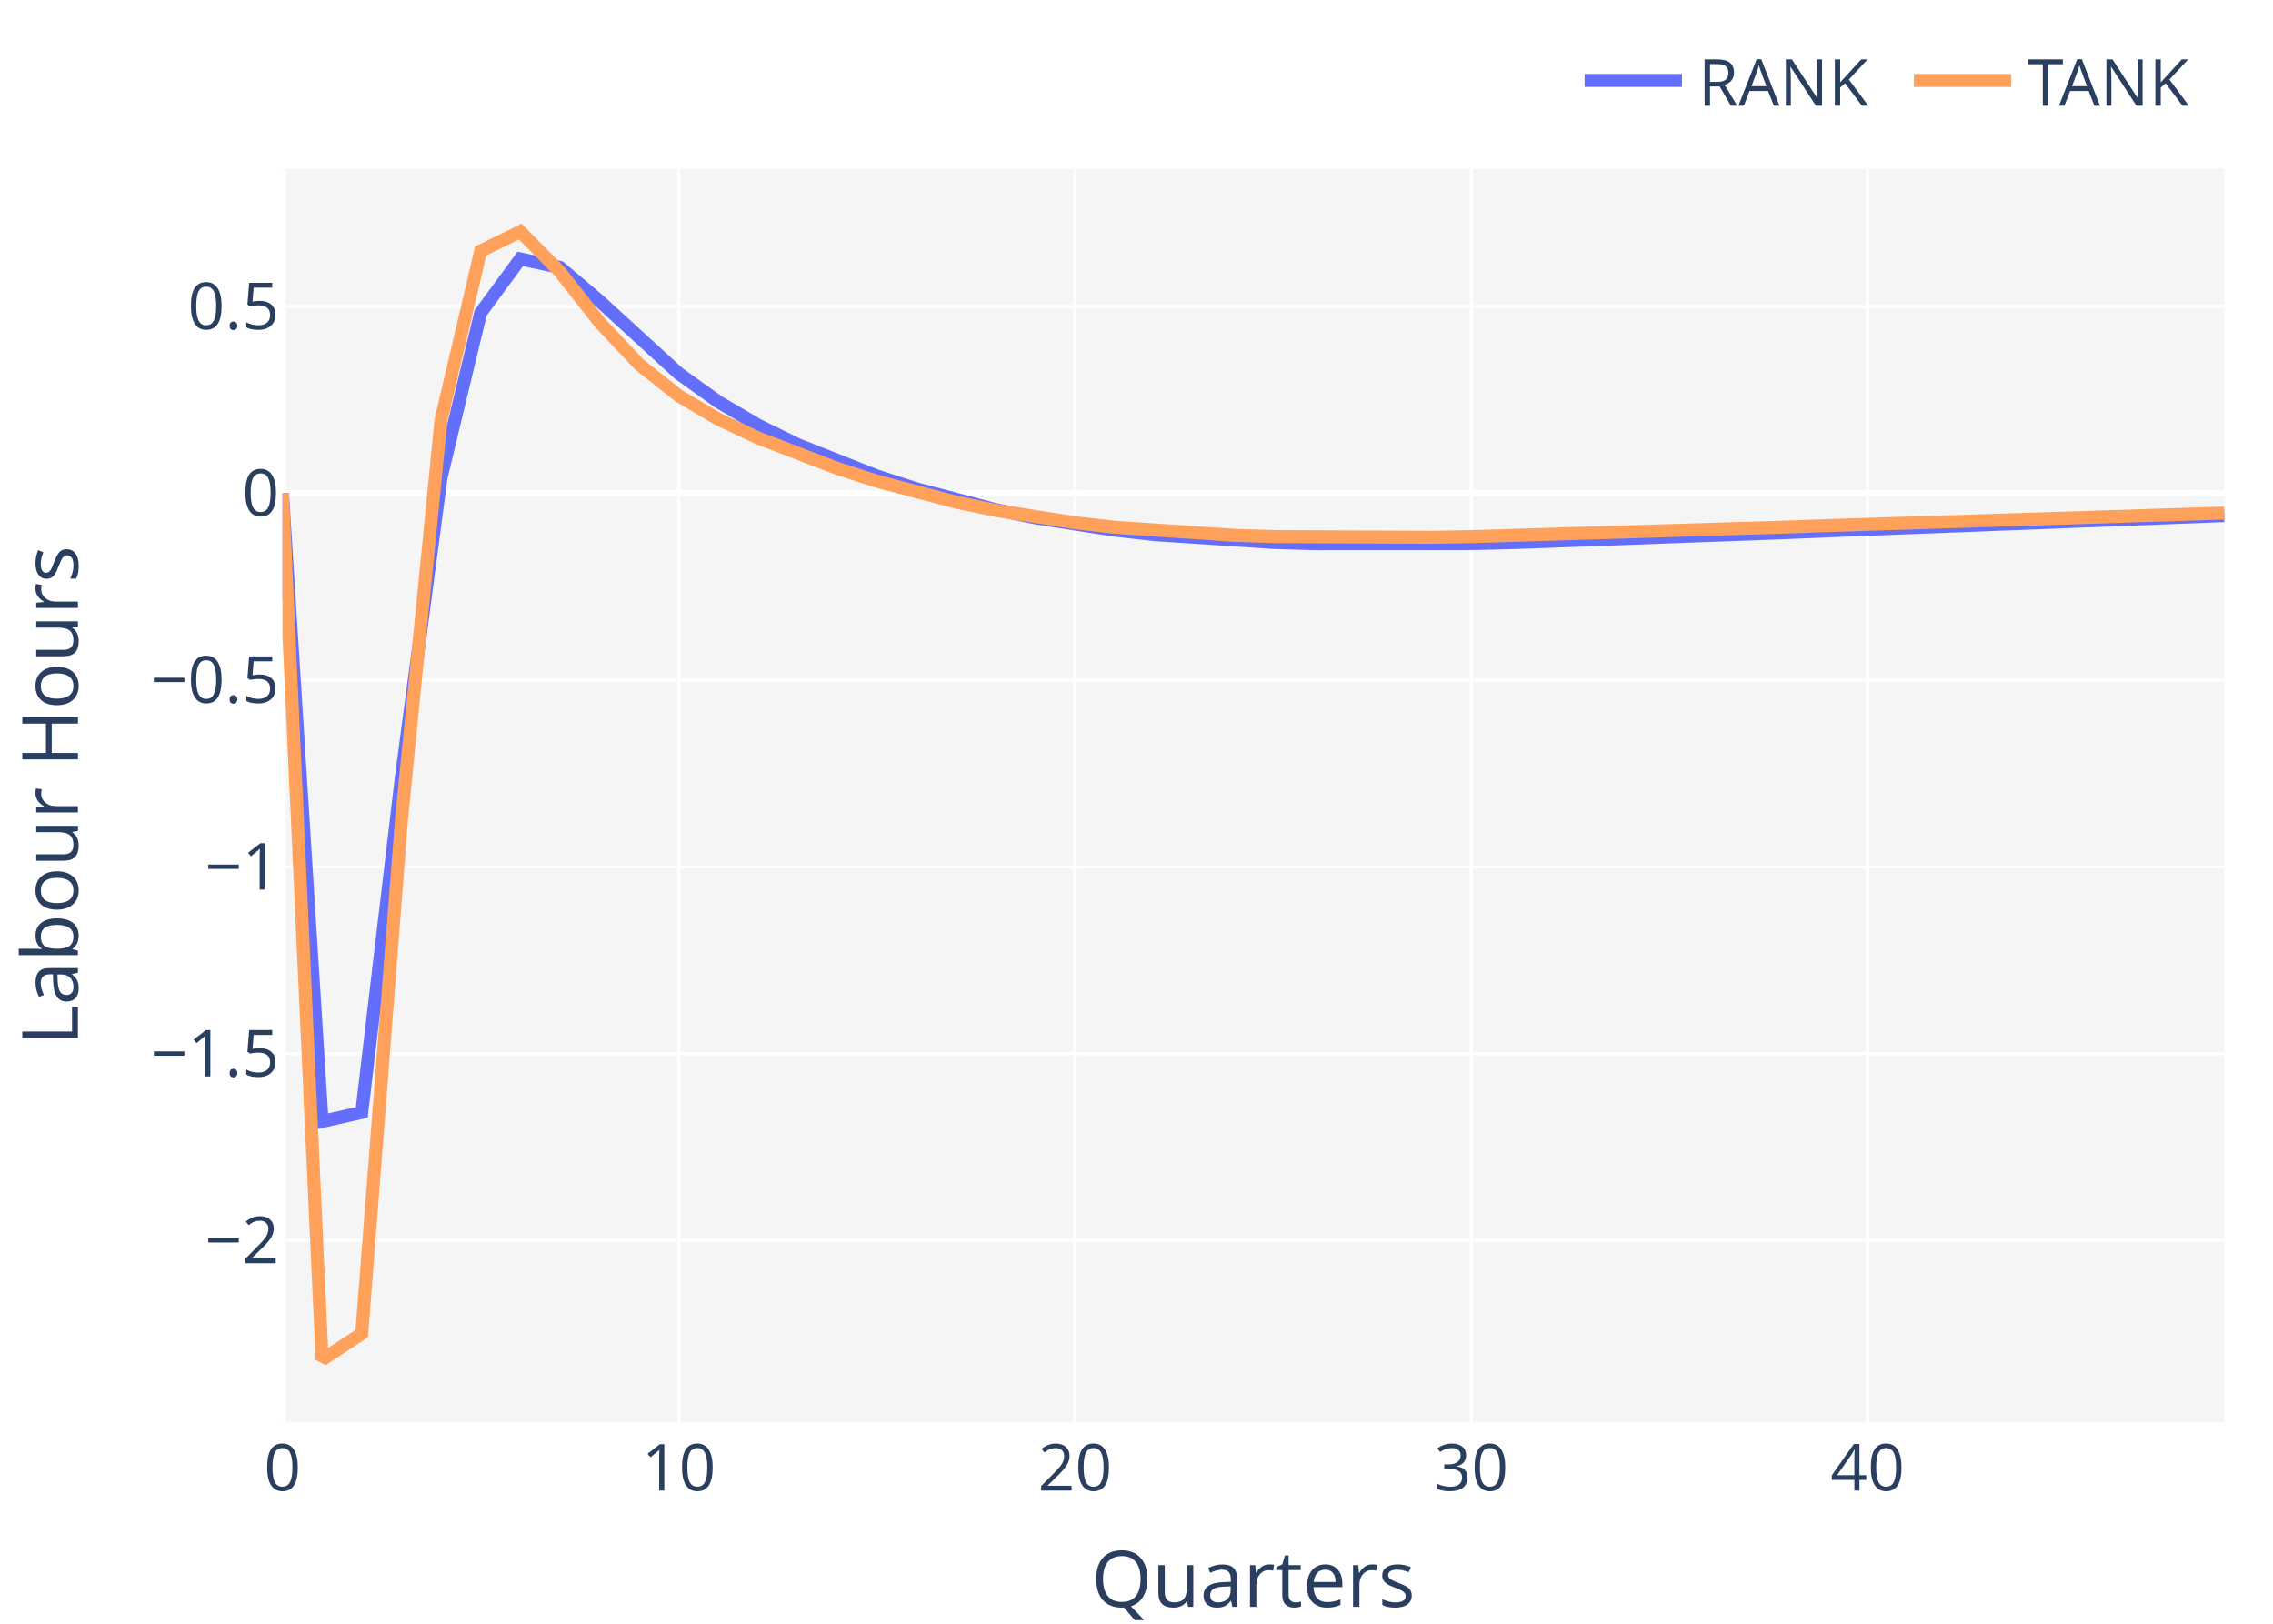
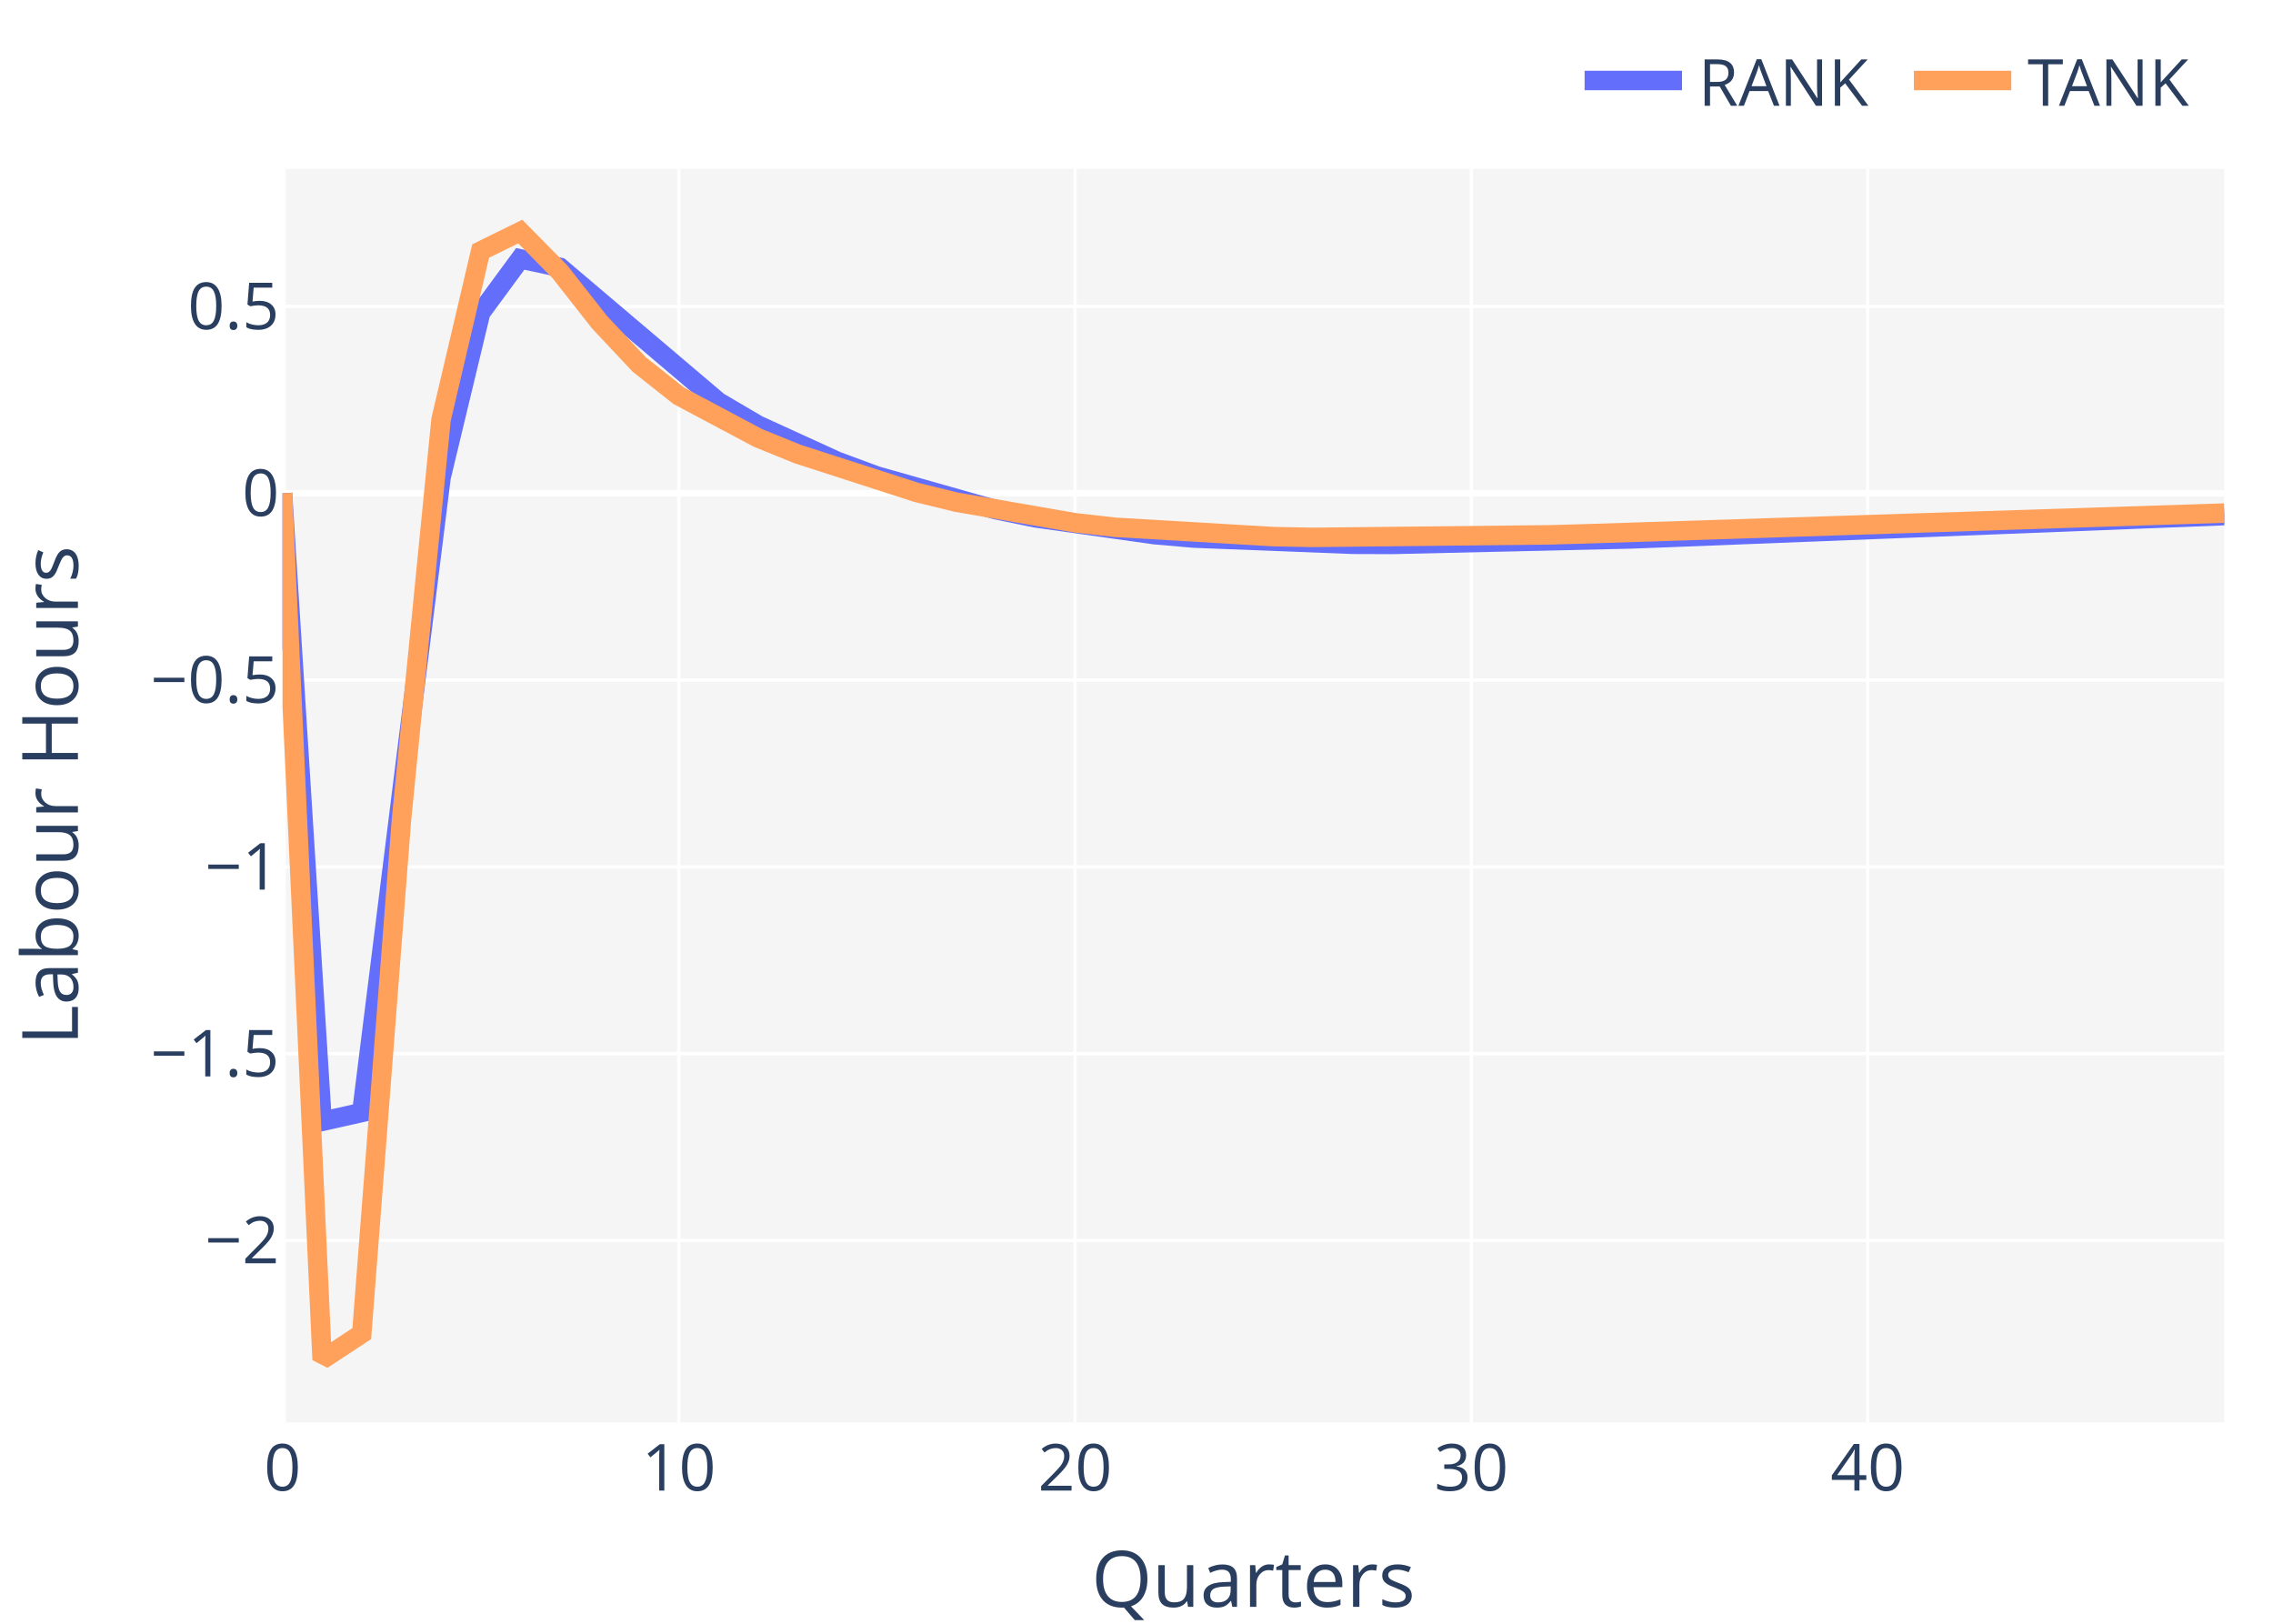
<svg xmlns="http://www.w3.org/2000/svg" class="main-svg" width="700" height="500" style="" viewBox="0 0 700 500">
  <rect x="0" y="0" width="700" height="500" style="fill: rgb(255, 255, 255); fill-opacity: 1;" />
-   <defs id="defs-ed408d">
+   <defs id="defs-8f048e">
    <g class="clips">
-       <clipPath id="cliped408dxyplot" class="plotclip">
+       <clipPath id="clip8f048exyplot" class="plotclip">
        <rect width="598" height="386" />
      </clipPath>
-       <clipPath class="axesclip" id="cliped408dx">
+       <clipPath class="axesclip" id="clip8f048ex">
        <rect x="87" y="0" width="598" height="500" />
      </clipPath>
-       <clipPath class="axesclip" id="cliped408dy">
+       <clipPath class="axesclip" id="clip8f048ey">
        <rect x="0" y="52" width="700" height="386" />
      </clipPath>
-       <clipPath class="axesclip" id="cliped408dxy">
+       <clipPath class="axesclip" id="clip8f048exy">
        <rect x="87" y="52" width="598" height="386" />
      </clipPath>
    </g>
    <g class="gradients" />
    <g class="patterns" />
  </defs>
  <g class="bglayer">
    <rect class="bg" x="87" y="52" width="598" height="386" style="fill: rgb(245, 245, 245); fill-opacity: 1; stroke-width: 0;" />
  </g>
  <g class="layer-below">
    <g class="imagelayer" />
    <g class="shapelayer" />
  </g>
  <g class="cartesianlayer">
    <g class="subplot xy">
      <g class="layer-subplot">
        <g class="shapelayer" />
        <g class="imagelayer" />
      </g>
      <g class="minor-gridlayer">
        <g class="x" />
        <g class="y" />
      </g>
      <g class="gridlayer">
        <g class="x">
          <path class="xgrid crisp" transform="translate(209.04,0)" d="M0,52v386" style="stroke: rgb(255, 255, 255); stroke-opacity: 1; stroke-width: 1px;" />
          <path class="xgrid crisp" transform="translate(331.08,0)" d="M0,52v386" style="stroke: rgb(255, 255, 255); stroke-opacity: 1; stroke-width: 1px;" />
          <path class="xgrid crisp" transform="translate(453.12,0)" d="M0,52v386" style="stroke: rgb(255, 255, 255); stroke-opacity: 1; stroke-width: 1px;" />
          <path class="xgrid crisp" transform="translate(575.16,0)" d="M0,52v386" style="stroke: rgb(255, 255, 255); stroke-opacity: 1; stroke-width: 1px;" />
        </g>
        <g class="y">
          <path class="ygrid crisp" transform="translate(0,381.99)" d="M87,0h598" style="stroke: rgb(255, 255, 255); stroke-opacity: 1; stroke-width: 1px;" />
          <path class="ygrid crisp" transform="translate(0,324.47)" d="M87,0h598" style="stroke: rgb(255, 255, 255); stroke-opacity: 1; stroke-width: 1px;" />
          <path class="ygrid crisp" transform="translate(0,266.94)" d="M87,0h598" style="stroke: rgb(255, 255, 255); stroke-opacity: 1; stroke-width: 1px;" />
          <path class="ygrid crisp" transform="translate(0,209.41)" d="M87,0h598" style="stroke: rgb(255, 255, 255); stroke-opacity: 1; stroke-width: 1px;" />
          <path class="ygrid crisp" transform="translate(0,94.36)" d="M87,0h598" style="stroke: rgb(255, 255, 255); stroke-opacity: 1; stroke-width: 1px;" />
        </g>
      </g>
      <g class="zerolinelayer">
        <path class="xzl zl crisp" transform="translate(87,0)" d="M0,52v386" style="stroke: rgb(255, 255, 255); stroke-opacity: 1; stroke-width: 2px;" />
        <path class="yzl zl crisp" transform="translate(0,151.88)" d="M87,0h598" style="stroke: rgb(255, 255, 255); stroke-opacity: 1; stroke-width: 2px;" />
      </g>
      <path class="xlines-below" />
      <path class="ylines-below" />
      <g class="overlines-below" />
      <g class="xaxislayer-below" />
      <g class="yaxislayer-below" />
      <g class="overaxes-below" />
-       <g class="plot" transform="translate(87,52)" clip-path="url(#cliped408dxyplot)">
+       <g class="plot" transform="translate(87,52)" clip-path="url(#clip8f048exyplot)">
        <g class="scatterlayer mlayer">
-           <g class="trace scatter trace72f690" style="stroke-miterlimit: 2; opacity: 1;">
+           <g class="trace scatter traceff25fd" style="stroke-miterlimit: 2; opacity: 1;">
            <g class="fills" />
            <g class="errorbars" />
            <g class="lines">
-               <path class="js-line" d="M0,99.88L12.2,293.3L24.41,290.56L36.61,187.33L48.82,95.07L61.02,44.3L73.22,27.72L85.43,30.34L97.63,40.69L122.04,63.01L134.24,71.75L146.45,78.92L158.65,84.92L183.06,94.58L195.27,98.53L219.67,104.95L231.88,107.46L256.29,111.26L268.49,112.63L305.1,115.05L317.31,115.41L366.12,115.39L378.33,115.12L463.76,111.99L475.96,111.47L598,106.77" style="vector-effect: non-scaling-stroke; fill: none; stroke: rgb(99, 110, 250); stroke-opacity: 1; stroke-width: 4px; opacity: 1;" />
+               <path class="js-line" d="M0,99.88L12.2,293.3L24.41,290.56L48.82,95.07L61.02,44.3L73.22,27.72L85.43,30.34L134.24,71.75L146.45,78.92L170.86,90.07L183.06,94.58L219.67,104.95L231.88,107.46L268.49,112.63L280.69,113.69L329.51,115.6L341.71,115.64L414.94,113.96L427.14,113.5L598,106.77" style="vector-effect: non-scaling-stroke; fill: none; stroke: rgb(99, 110, 250); stroke-opacity: 1; stroke-width: 6px; opacity: 1;" />
            </g>
            <g class="points" />
            <g class="text" />
          </g>
-           <g class="trace scatter trace03f2a6" style="stroke-miterlimit: 2; opacity: 1;">
+           <g class="trace scatter trace5d15c4" style="stroke-miterlimit: 2; opacity: 1;">
            <g class="fills" />
            <g class="errorbars" />
            <g class="lines">
-               <path class="js-line" d="M0,99.88L12.2,366.7L24.41,358.66L36.61,200.72L48.82,77.23L61.02,25.3L73.22,19.3L85.43,31.69L97.63,47.22L109.84,60.22L122.04,69.88L134.24,77.09L146.45,82.86L170.86,92.23L183.06,96.17L207.47,102.63L219.67,105.16L244.08,108.98L256.29,110.36L292.9,112.84L305.1,113.24L353.92,113.45L366.12,113.25L463.76,110.28L475.96,109.85L598,105.99" style="vector-effect: non-scaling-stroke; fill: none; stroke: rgb(255, 161, 90); stroke-opacity: 1; stroke-width: 4px; opacity: 1;" />
+               <path class="js-line" d="M0,99.88L12.2,366.7L24.41,358.66L36.61,200.72L48.82,77.23L61.02,25.3L73.22,19.3L85.43,31.69L97.63,47.22L109.84,60.22L122.04,69.88L146.45,82.86L158.65,87.82L195.27,99.64L207.47,102.63L244.08,108.98L256.29,110.36L305.1,113.24L317.31,113.48L390.53,112.69L402.73,112.34L598,105.99" style="vector-effect: non-scaling-stroke; fill: none; stroke: rgb(255, 161, 90); stroke-opacity: 1; stroke-width: 6px; opacity: 1;" />
            </g>
            <g class="points" />
            <g class="text" />
          </g>
        </g>
      </g>
      <g class="overplot" />
      <path class="xlines-above crisp" d="M0,0" style="fill: none;" />
      <path class="ylines-above crisp" d="M0,0" style="fill: none;" />
      <g class="overlines-above" />
      <g class="xaxislayer-above">
        <g class="xtick">
          <text text-anchor="middle" x="0" y="459" transform="translate(87,0)" style="font-family: 'Open Sans', verdana, arial, sans-serif; font-size: 20px; fill: rgb(42, 63, 95); fill-opacity: 1; white-space: pre; opacity: 1;">0</text>
        </g>
        <g class="xtick">
          <text text-anchor="middle" x="0" y="459" style="font-family: 'Open Sans', verdana, arial, sans-serif; font-size: 20px; fill: rgb(42, 63, 95); fill-opacity: 1; white-space: pre; opacity: 1;" transform="translate(209.04,0)">10</text>
        </g>
        <g class="xtick">
          <text text-anchor="middle" x="0" y="459" style="font-family: 'Open Sans', verdana, arial, sans-serif; font-size: 20px; fill: rgb(42, 63, 95); fill-opacity: 1; white-space: pre; opacity: 1;" transform="translate(331.08,0)">20</text>
        </g>
        <g class="xtick">
          <text text-anchor="middle" x="0" y="459" style="font-family: 'Open Sans', verdana, arial, sans-serif; font-size: 20px; fill: rgb(42, 63, 95); fill-opacity: 1; white-space: pre; opacity: 1;" transform="translate(453.12,0)">30</text>
        </g>
        <g class="xtick">
          <text text-anchor="middle" x="0" y="459" style="font-family: 'Open Sans', verdana, arial, sans-serif; font-size: 20px; fill: rgb(42, 63, 95); fill-opacity: 1; white-space: pre; opacity: 1;" transform="translate(575.16,0)">40</text>
        </g>
      </g>
      <g class="yaxislayer-above">
        <g class="ytick">
          <text text-anchor="end" x="86" y="7" transform="translate(0,381.99)" style="font-family: 'Open Sans', verdana, arial, sans-serif; font-size: 20px; fill: rgb(42, 63, 95); fill-opacity: 1; white-space: pre; opacity: 1;">−2</text>
        </g>
        <g class="ytick">
          <text text-anchor="end" x="86" y="7" style="font-family: 'Open Sans', verdana, arial, sans-serif; font-size: 20px; fill: rgb(42, 63, 95); fill-opacity: 1; white-space: pre; opacity: 1;" transform="translate(0,324.47)">−1.5</text>
        </g>
        <g class="ytick">
          <text text-anchor="end" x="86" y="7" style="font-family: 'Open Sans', verdana, arial, sans-serif; font-size: 20px; fill: rgb(42, 63, 95); fill-opacity: 1; white-space: pre; opacity: 1;" transform="translate(0,266.94)">−1</text>
        </g>
        <g class="ytick">
          <text text-anchor="end" x="86" y="7" style="font-family: 'Open Sans', verdana, arial, sans-serif; font-size: 20px; fill: rgb(42, 63, 95); fill-opacity: 1; white-space: pre; opacity: 1;" transform="translate(0,209.41)">−0.5</text>
        </g>
        <g class="ytick">
          <text text-anchor="end" x="86" y="7" style="font-family: 'Open Sans', verdana, arial, sans-serif; font-size: 20px; fill: rgb(42, 63, 95); fill-opacity: 1; white-space: pre; opacity: 1;" transform="translate(0,151.88)">0</text>
        </g>
        <g class="ytick">
          <text text-anchor="end" x="86" y="7" style="font-family: 'Open Sans', verdana, arial, sans-serif; font-size: 20px; fill: rgb(42, 63, 95); fill-opacity: 1; white-space: pre; opacity: 1;" transform="translate(0,94.36)">0.5</text>
        </g>
      </g>
      <g class="overaxes-above" />
    </g>
  </g>
  <g class="polarlayer" />
  <g class="smithlayer" />
  <g class="ternarylayer" />
  <g class="geolayer" />
  <g class="funnelarealayer" />
  <g class="pielayer" />
  <g class="iciclelayer" />
  <g class="treemaplayer" />
  <g class="sunburstlayer" />
  <g class="glimages" />
-   <defs id="topdefs-ed408d">
+   <defs id="topdefs-8f048e">
    <g class="clips" />
-     <clipPath id="legended408d">
+     <clipPath id="legend8f048e">
      <rect width="202" height="39" x="0" y="0" />
    </clipPath>
  </defs>
  <g class="layer-above">
    <g class="imagelayer" />
    <g class="shapelayer" />
  </g>
  <g class="infolayer">
    <g class="legend" pointer-events="all" transform="translate(483,5.28)">
      <rect class="bg" shape-rendering="crispEdges" width="202" height="39" x="0" y="0" style="stroke: rgb(68, 68, 68); stroke-opacity: 1; fill: rgb(255, 255, 255); fill-opacity: 1; stroke-width: 0px;" />
-       <g class="scrollbox" transform="" clip-path="url(#legended408d)">
+       <g class="scrollbox" transform="" clip-path="url(#legend8f048e)">
        <g class="groups" transform="">
          <g class="traces" transform="translate(0,19.5)" style="opacity: 1;">
            <text class="legendtext" text-anchor="start" x="40" y="7.8" style="font-family: 'Open Sans', verdana, arial, sans-serif; font-size: 20px; fill: rgb(42, 63, 95); fill-opacity: 1; white-space: pre;">RANK</text>
            <g class="layers" style="opacity: 1;">
              <g class="legendfill" />
              <g class="legendlines">
-                 <path class="js-line" d="M5,0h30" style="fill: none; stroke: rgb(99, 110, 250); stroke-opacity: 1; stroke-width: 4px;" />
+                 <path class="js-line" d="M5,0h30" style="fill: none; stroke: rgb(99, 110, 250); stroke-opacity: 1; stroke-width: 6px;" />
              </g>
              <g class="legendsymbols">
                <g class="legendpoints" />
              </g>
            </g>
            <rect class="legendtoggle" x="0" y="-14.5" width="98.906" height="29" style="fill: rgb(0, 0, 0); fill-opacity: 0;" />
          </g>
        </g>
        <g class="groups" transform="translate(101.4062,0)">
          <g class="traces" transform="translate(0,19.5)" style="opacity: 1;">
            <text class="legendtext" text-anchor="start" x="40" y="7.8" style="font-family: 'Open Sans', verdana, arial, sans-serif; font-size: 20px; fill: rgb(42, 63, 95); fill-opacity: 1; white-space: pre;">TANK</text>
            <g class="layers" style="opacity: 1;">
              <g class="legendfill" />
              <g class="legendlines">
-                 <path class="js-line" d="M5,0h30" style="fill: none; stroke: rgb(255, 161, 90); stroke-opacity: 1; stroke-width: 4px;" />
+                 <path class="js-line" d="M5,0h30" style="fill: none; stroke: rgb(255, 161, 90); stroke-opacity: 1; stroke-width: 6px;" />
              </g>
              <g class="legendsymbols">
                <g class="legendpoints" />
              </g>
            </g>
            <rect class="legendtoggle" x="0" y="-14.5" width="97.328" height="29" style="fill: rgb(0, 0, 0); fill-opacity: 0;" />
          </g>
        </g>
      </g>
      <rect class="scrollbar" rx="20" ry="3" width="0" height="0" x="0" y="0" style="fill: rgb(128, 139, 164); fill-opacity: 1;" />
    </g>
    <g class="g-gtitle" />
    <g class="g-xtitle">
      <text class="xtitle" x="386" y="494.8" text-anchor="middle" style="font-family: 'Open Sans', verdana, arial, sans-serif; font-size: 24px; fill: rgb(42, 63, 95); opacity: 1; font-weight: normal; white-space: pre;">Quarters</text>
    </g>
    <g class="g-ytitle" transform="translate(18.87793,0)">
      <text class="ytitle" transform="rotate(-90,5.121875,245)" x="5.122" y="245" text-anchor="middle" style="font-family: 'Open Sans', verdana, arial, sans-serif; font-size: 24px; fill: rgb(42, 63, 95); opacity: 1; font-weight: normal; white-space: pre;">Labour Hours</text>
    </g>
  </g>
</svg>
